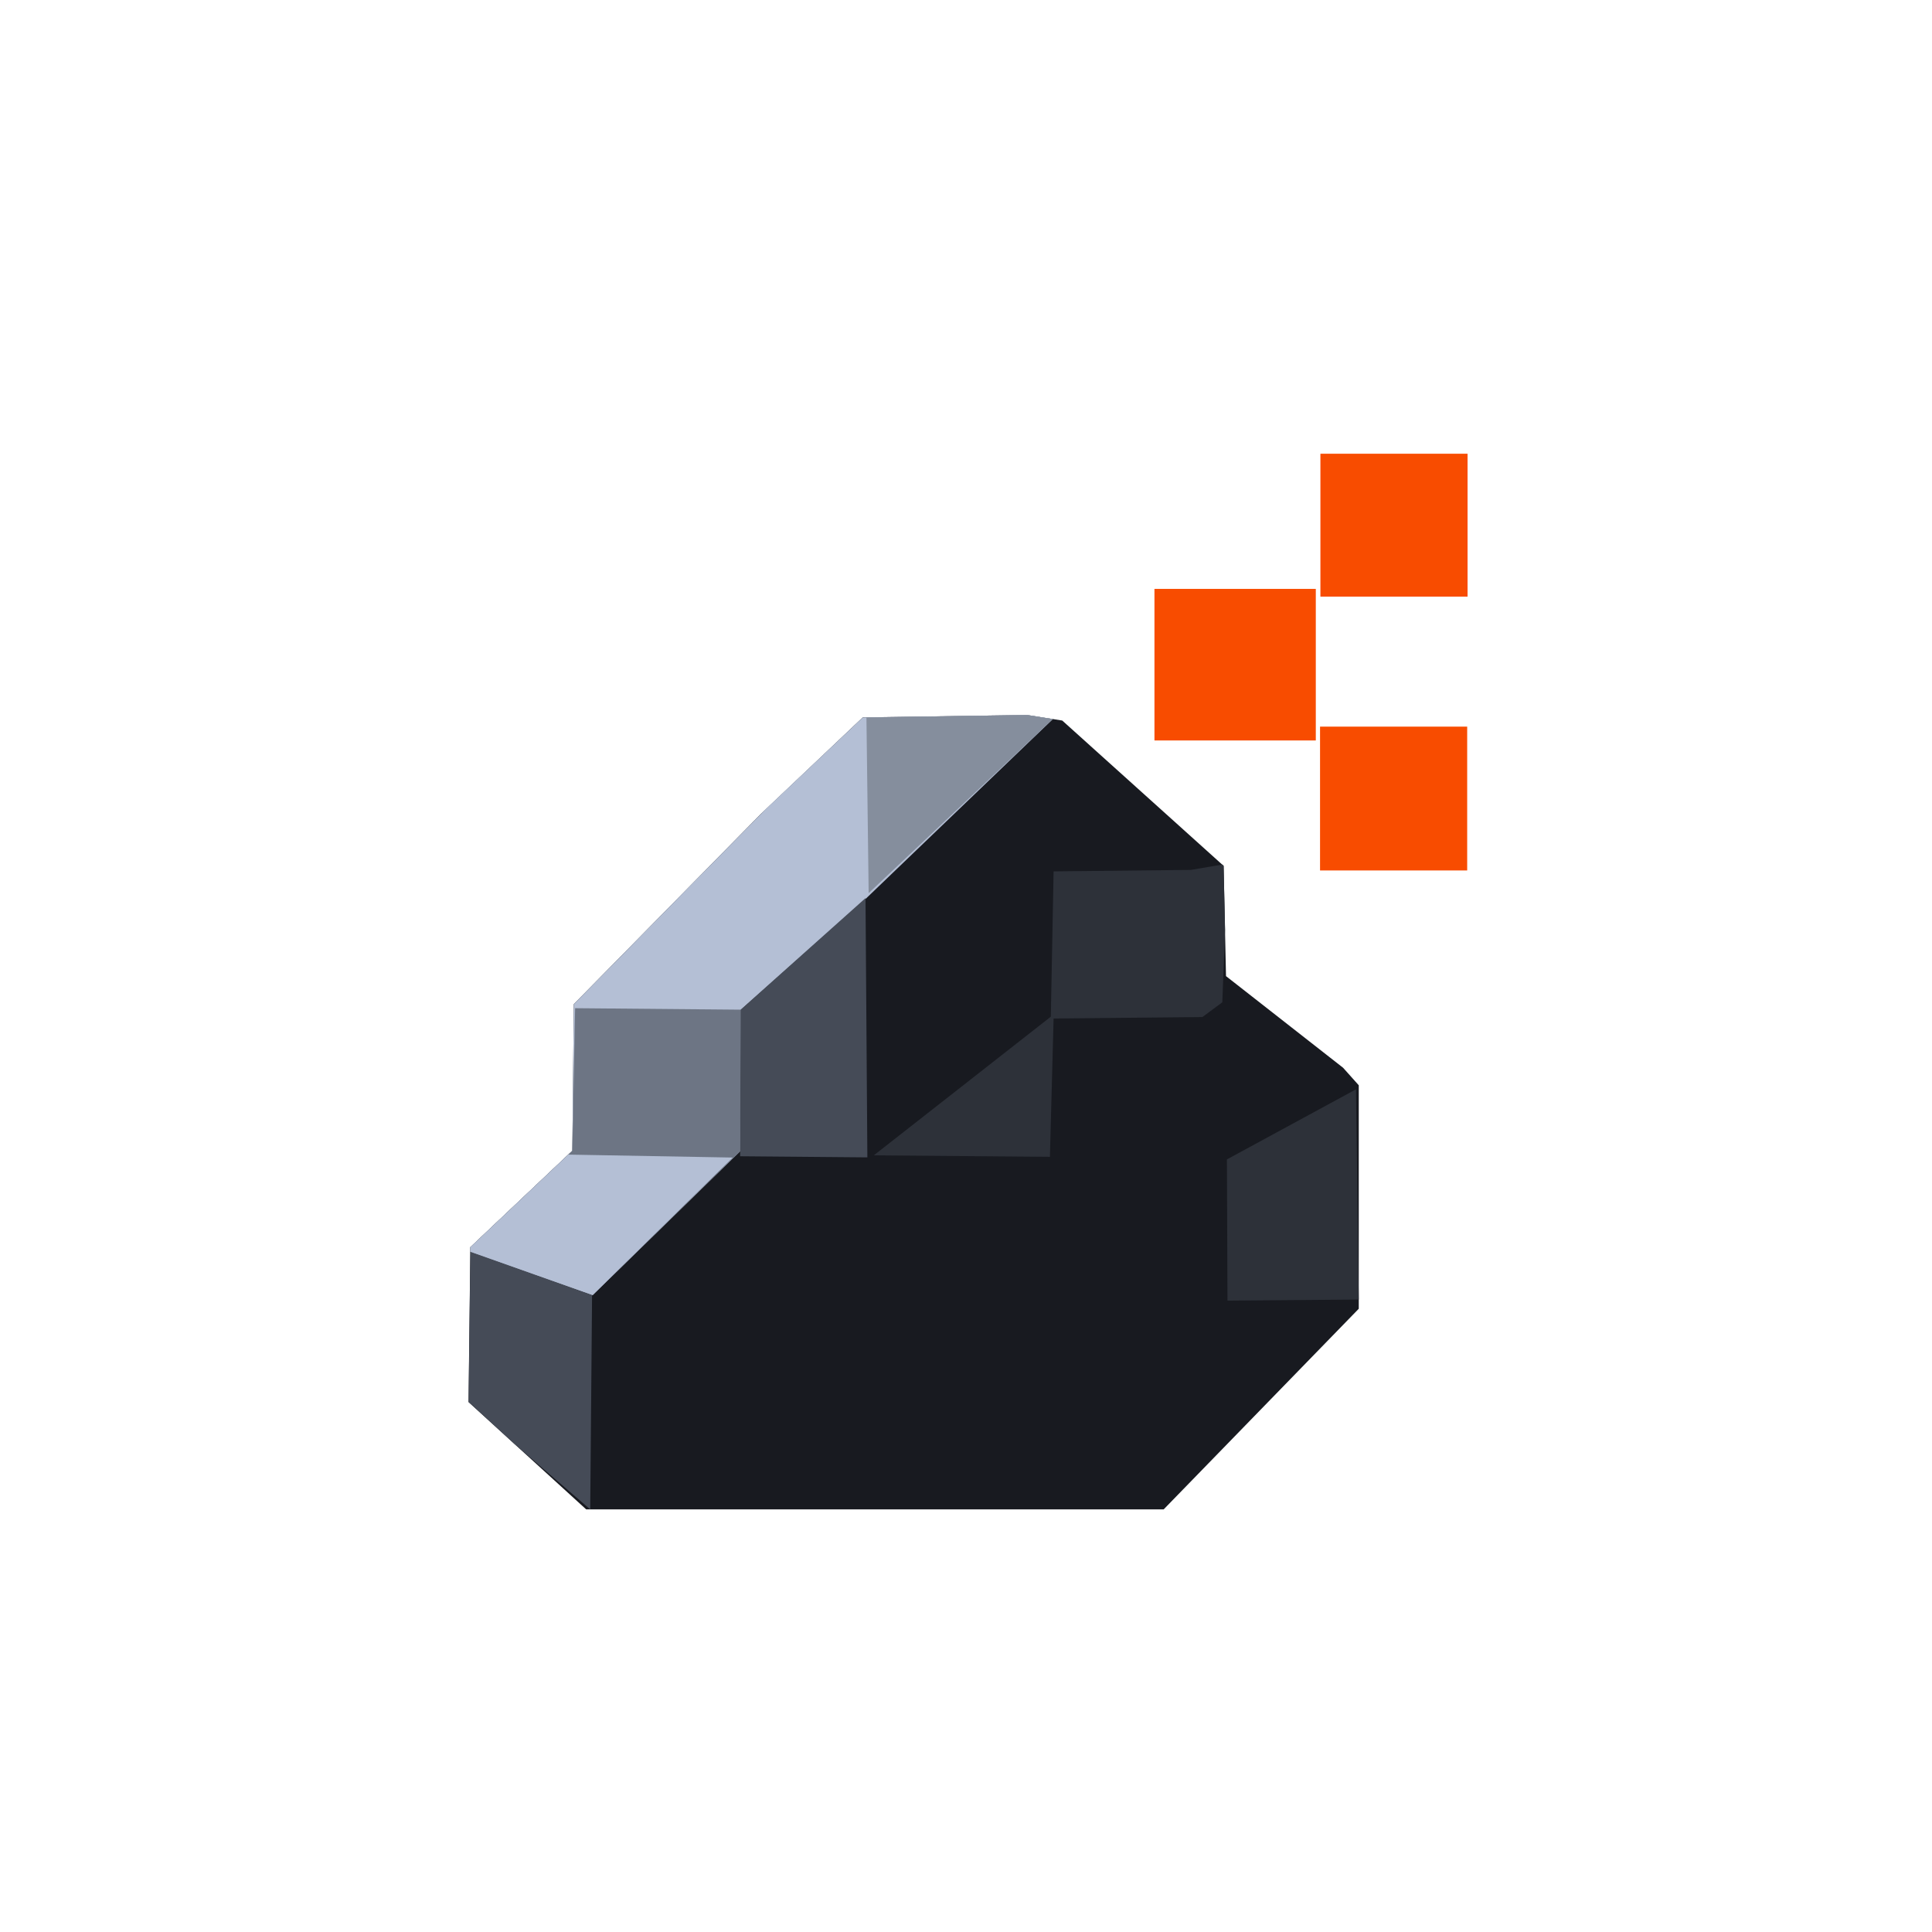
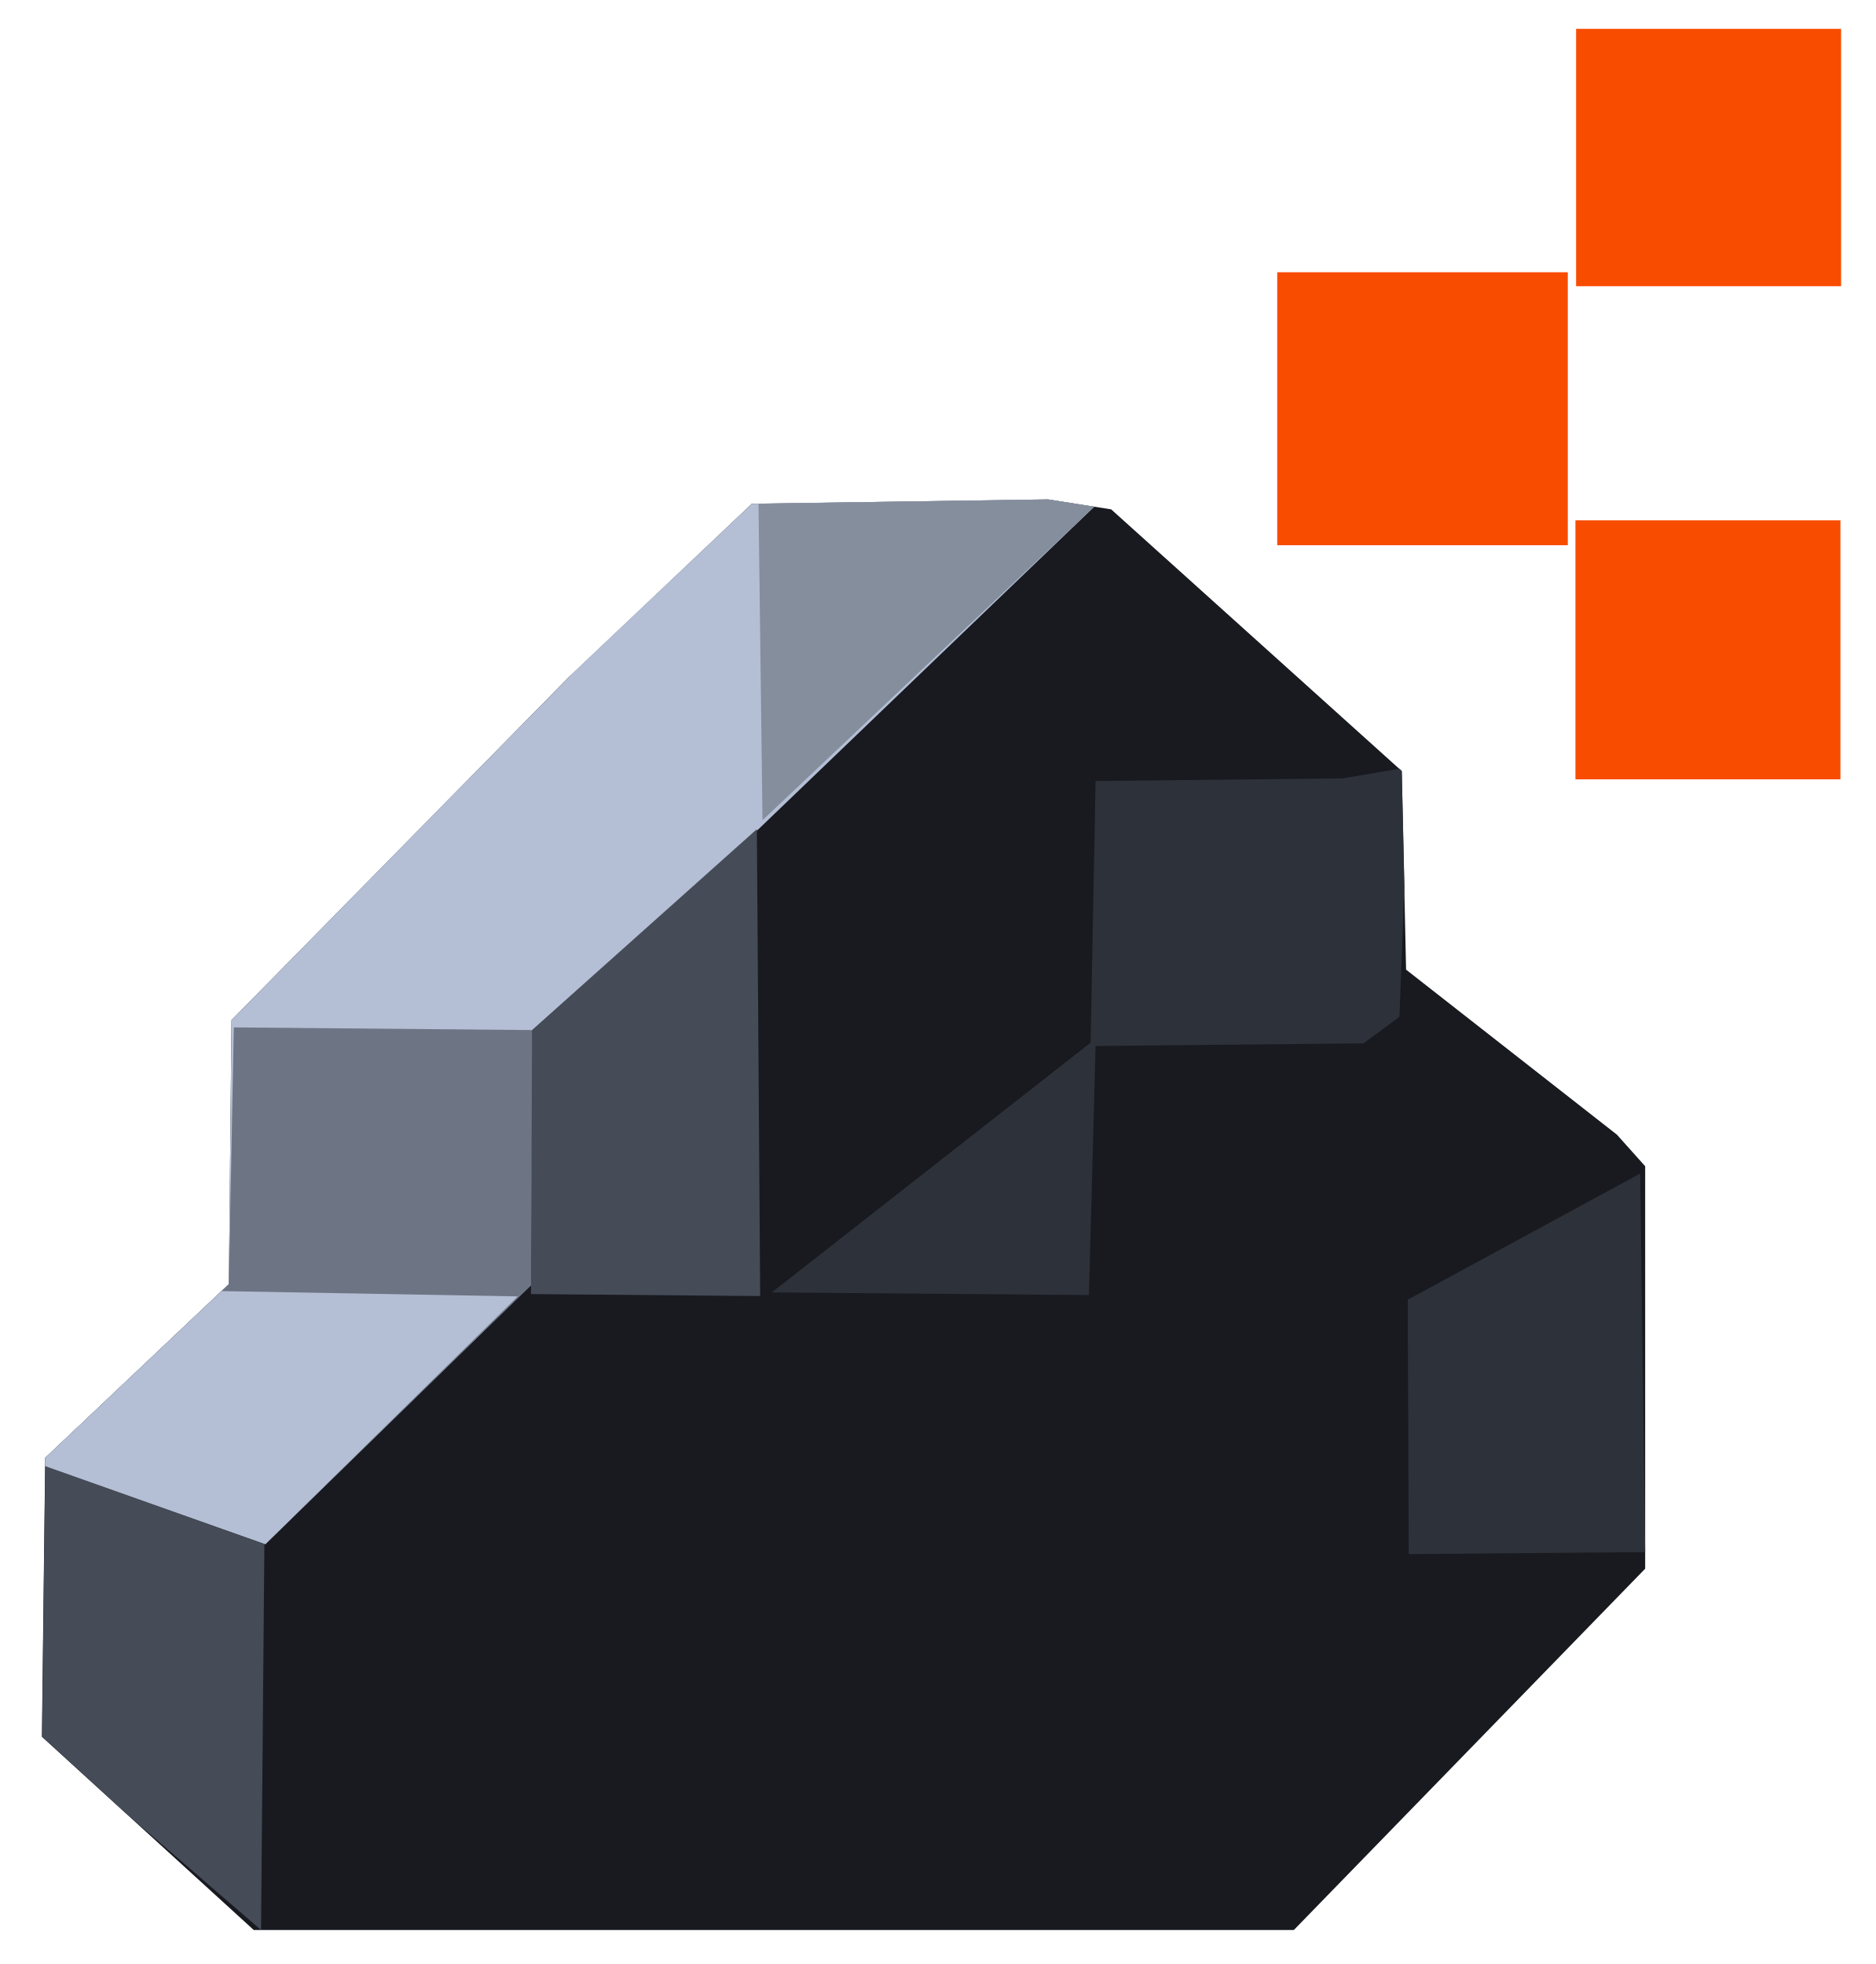
- <svg xmlns="http://www.w3.org/2000/svg" viewBox="0 0 1024 1024" width="1024" height="1024">
+ <svg xmlns="http://www.w3.org/2000/svg" viewBox="236 232 552 578">
  <g transform="translate(245.2,240.0) scale(0.97731)">
    <path d="M380.2,573 L486,464.2 L486,343 L477.5,333.5 L414,283.8 L412.7,224 L325.2,145.2 L306.2,142.2 L217,143.5 L161.8,195.8 L60.3,299 L59.5,378.5 L4.2,430.8 L3.2,514.8 L67,573Z" fill="#181A20" fill-rule="evenodd" />
    <path d="M122.9,235.3 L60.3,299 L59.5,378.5 L4.2,430.8 L4.2,433.3 L70.5,456.8 L150.5,378.8 L151,302 L219,241.5 L320.1,144.4 L306.2,142.2 L217,143.5 L164.1,193.5Z" fill="#B4BFD5" fill-rule="evenodd" />
    <path d="M59.5,378.5 L4.2,430.8 L4.2,433.3 L70.5,456.8 L150.5,378.8 L151,302 L61,301.2Z" fill="#6D7584" fill-rule="evenodd" />
    <path d="M395,226.2 L320.5,227 L319,305.8 L223,381 L318.5,381.8 L320.5,306.8 L401.2,306 L412,298 L413.5,258.7 L412.7,224 L412,223.3Z" fill="#2D3139" fill-rule="evenodd" />
    <path d="M150.8,302 L150.5,381.5 L219.5,382.1 L218.5,241.5Z" fill="#454B57" fill-rule="evenodd" />
    <path d="M414.5,383.2 L414.8,459.8 L486,459.2 L484.5,345.2Z" fill="#2D3139" fill-rule="evenodd" />
    <path d="M3.3,514.8 L28.2,537.6 L69.2,573 L70.2,456.8 L4.2,433.3 L3.3,510.8Z" fill="#454B57" fill-rule="evenodd" />
    <path d="M70.5,456.8 L146.5,382.2 L57.3,380.6 L4.2,430.8 L4.2,433.3Z" fill="#B4BFD5" fill-rule="evenodd" />
    <path d="M220.2,238.8 L320.1,144.4 L306.2,142.2 L219,143.5Z" fill="#858E9D" fill-rule="evenodd" />
    <rect x="375.2" y="73.8" width="87.5" height="82.2" fill="#F84C00" />
    <rect x="465" y="148.5" width="79.8" height="78" fill="#F84C00" />
    <rect x="465.2" y="0.5" width="79.8" height="77.5" fill="#F84C00" />
  </g>
</svg>
